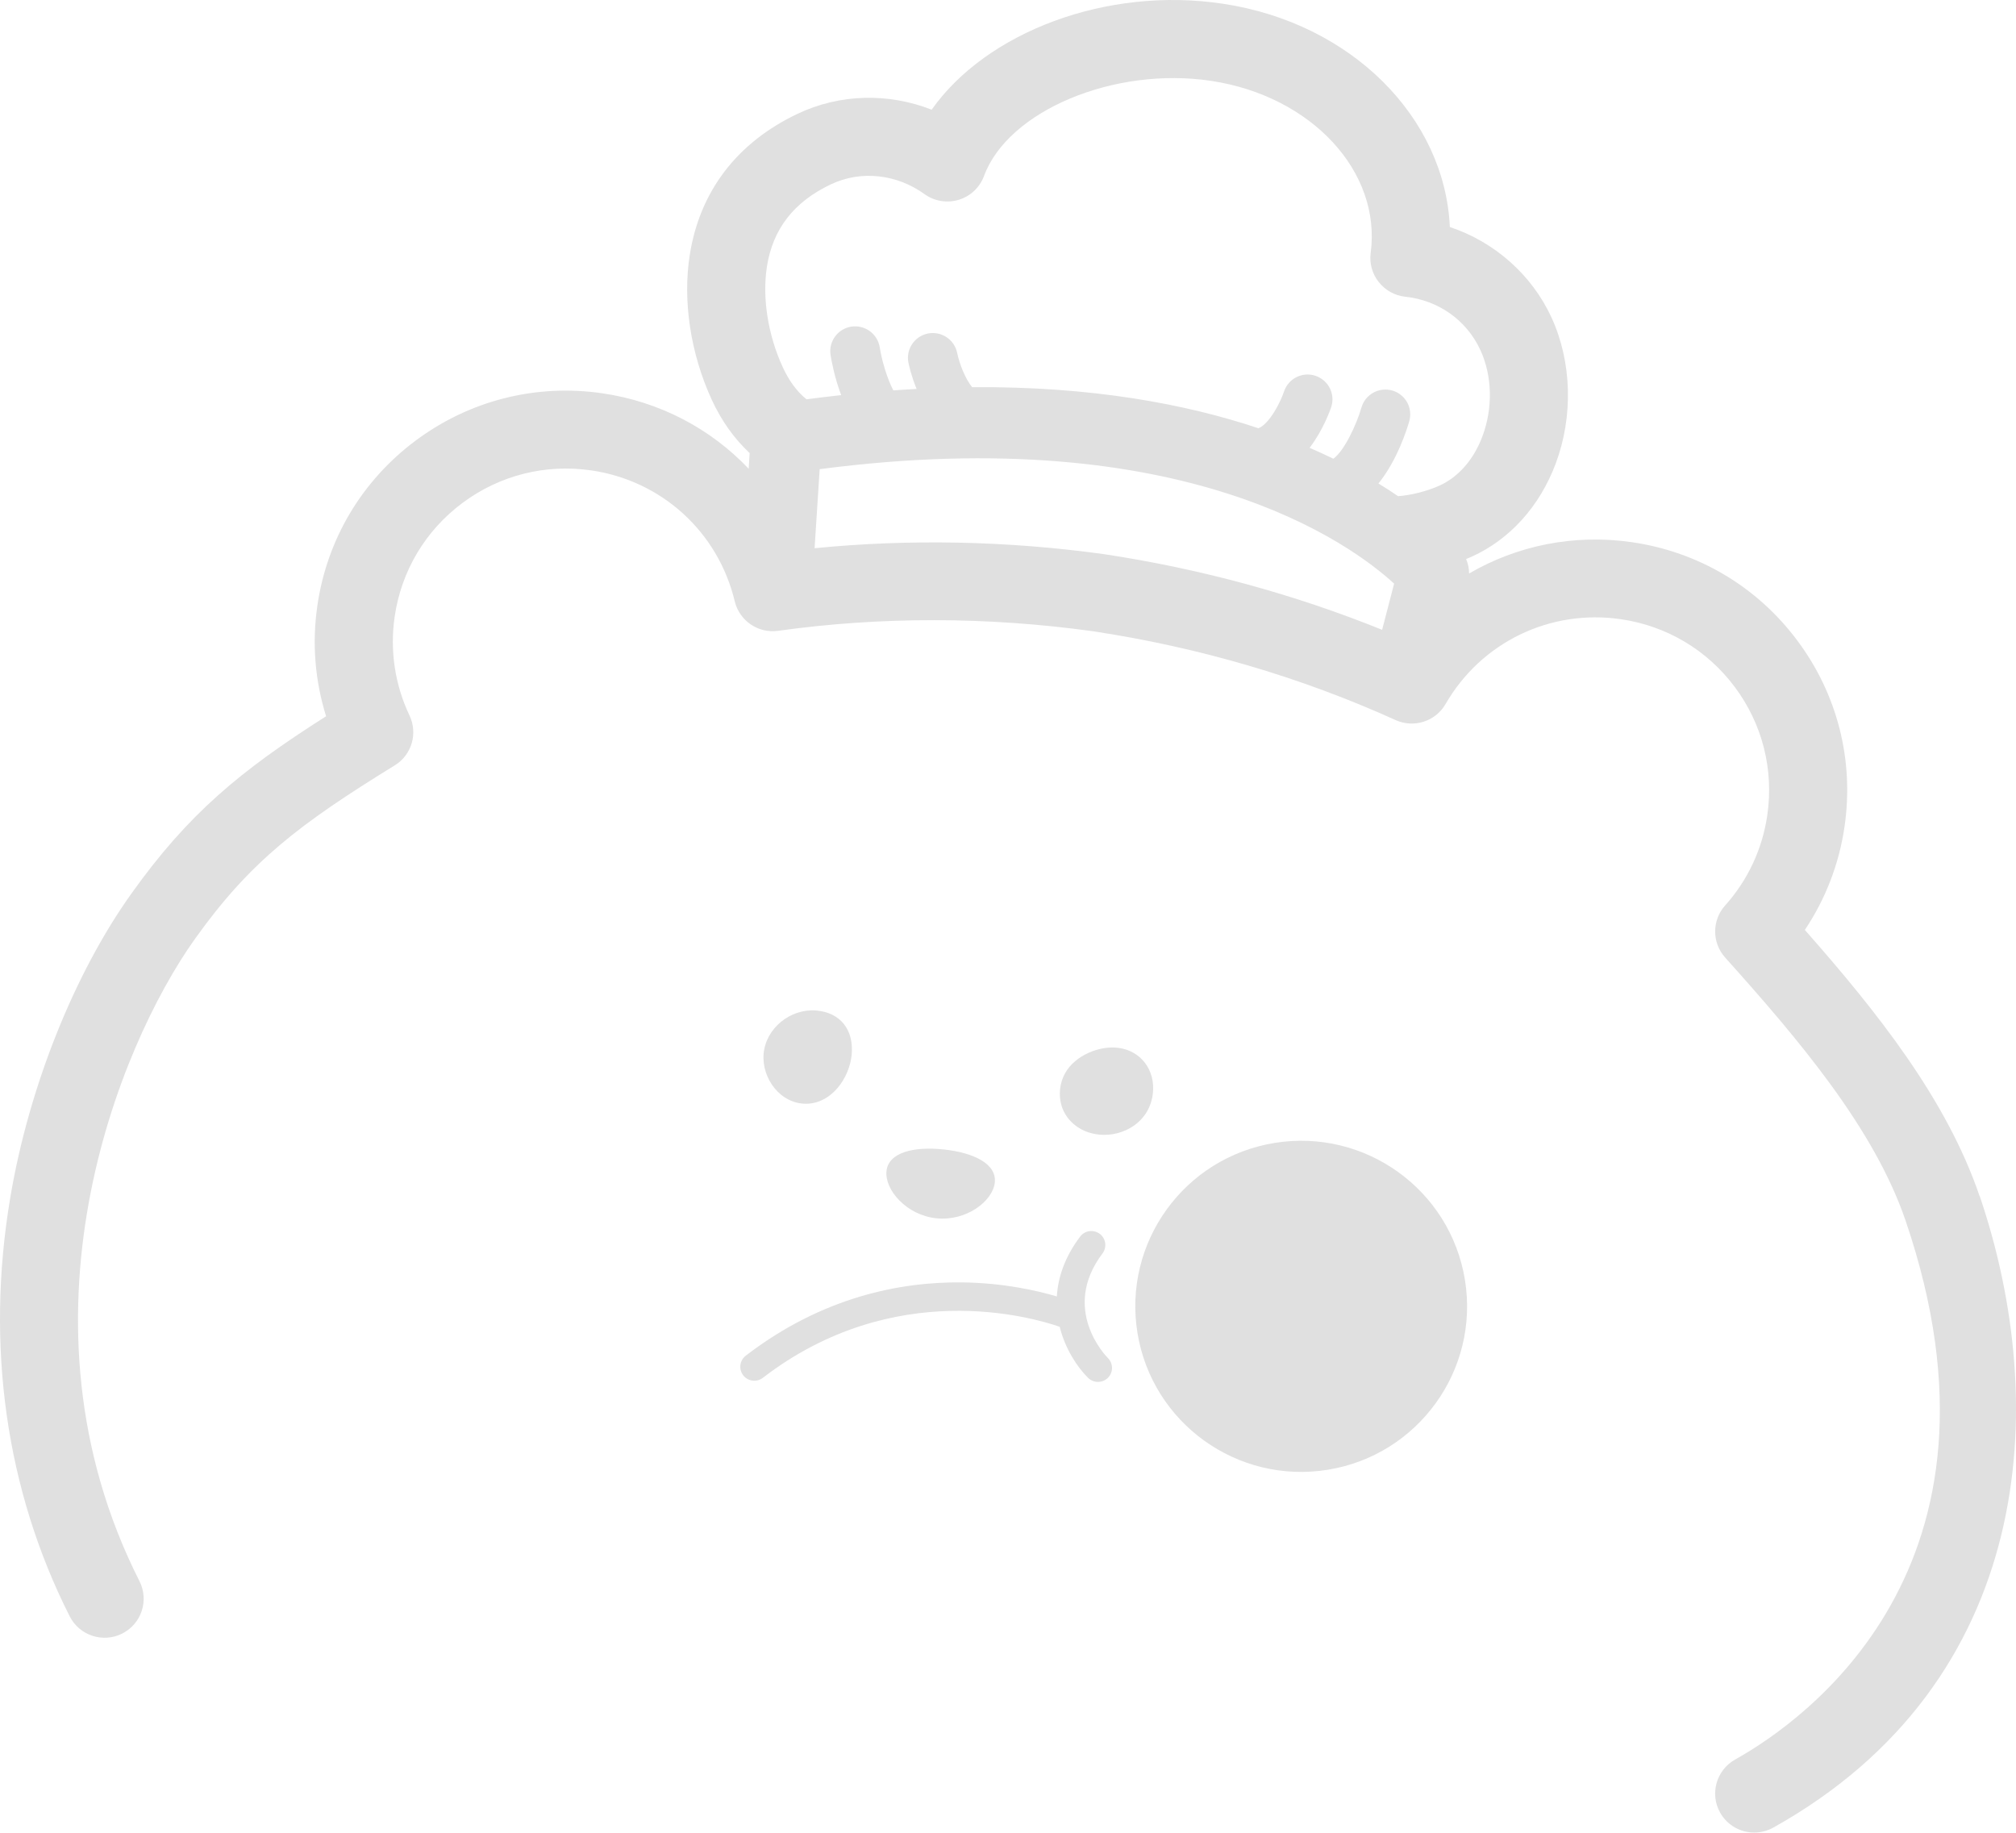
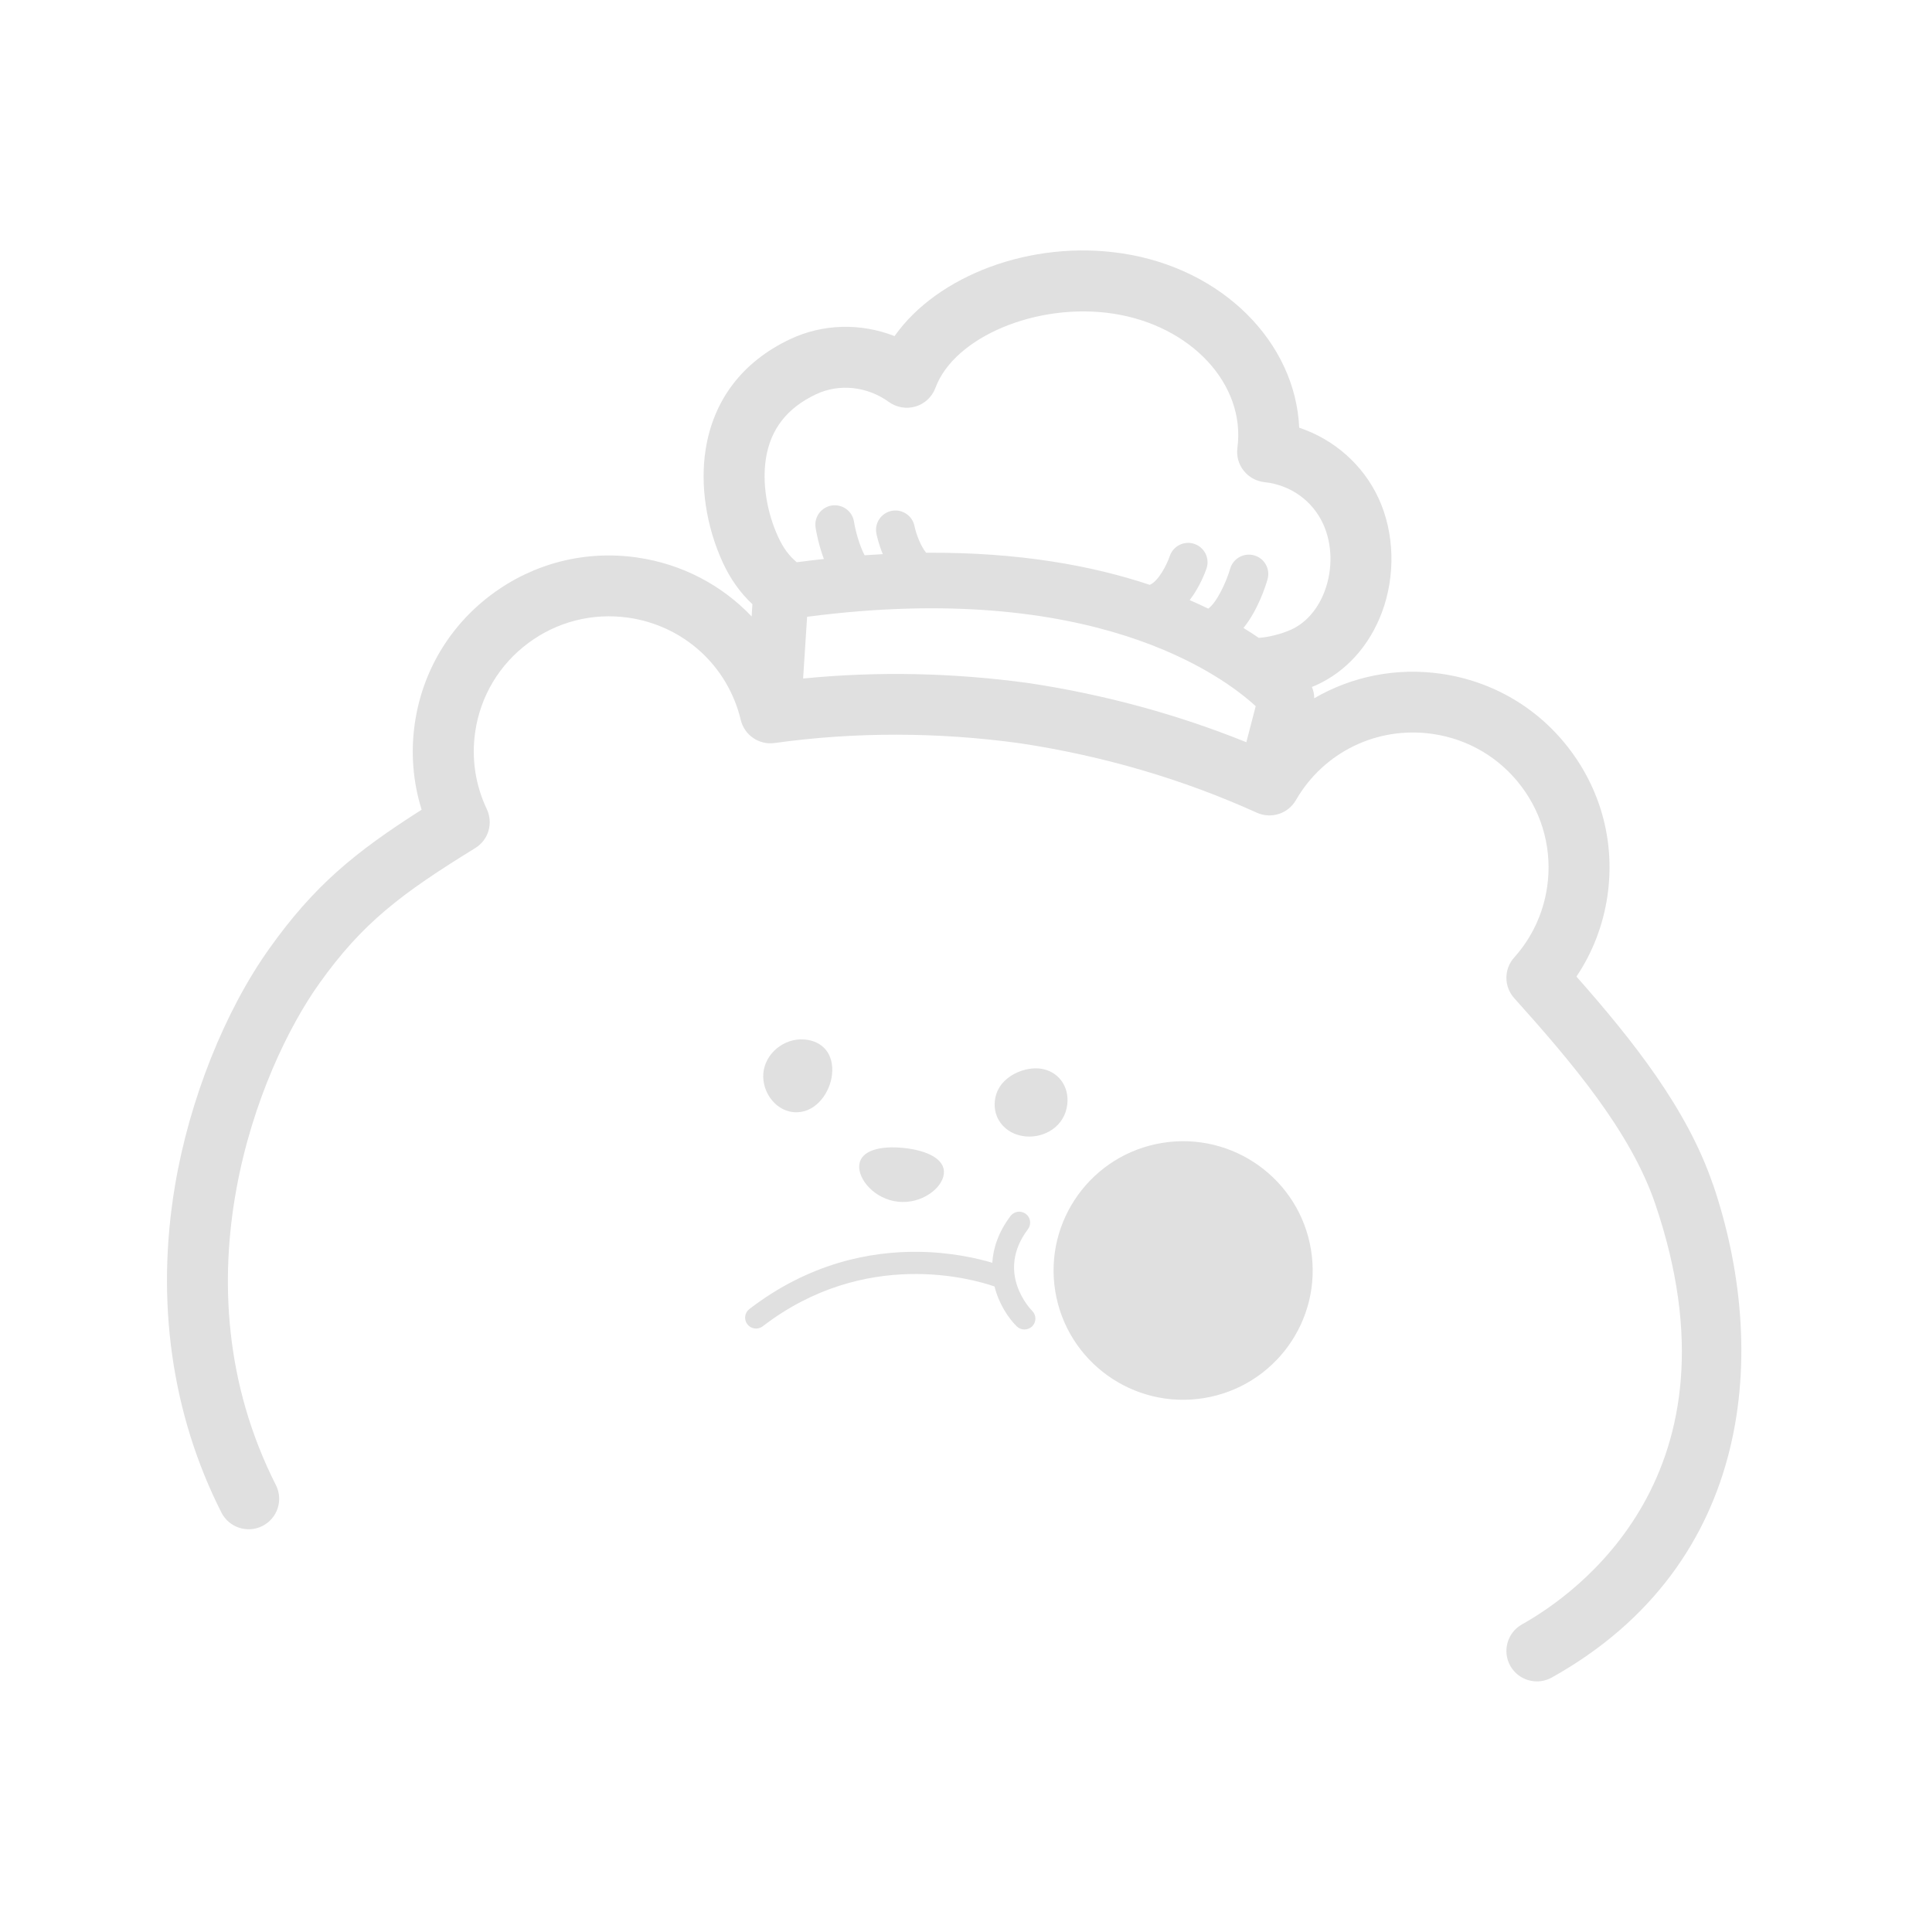
- <svg xmlns="http://www.w3.org/2000/svg" width="66" height="60" viewBox="0 0 66 60" fill="none">
-   <path d="M64.808 39.157C63.731 35.991 61.45 33.12 59.087 30.443C59.766 29.431 60.21 28.278 60.387 27.057C60.703 24.884 60.152 22.721 58.835 20.962C57.519 19.202 55.596 18.063 53.421 17.749C51.526 17.475 49.663 17.861 48.095 18.775C48.095 18.613 48.062 18.45 47.997 18.302C48.06 18.276 48.123 18.251 48.183 18.223C49.432 17.657 50.409 16.573 50.932 15.173C51.511 13.625 51.458 11.838 50.793 10.394C50.144 8.985 48.921 7.917 47.465 7.432C47.304 3.855 44.258 0.759 40.041 0.123C36.224 -0.455 32.289 1.054 30.501 3.591C29.084 3.036 27.496 3.068 26.112 3.725C24.131 4.665 22.91 6.26 22.582 8.342C22.344 9.848 22.607 11.575 23.3 13.084C23.619 13.776 24.035 14.358 24.542 14.832L24.51 15.345C23.268 14.036 21.598 13.147 19.716 12.875C17.539 12.559 15.372 13.11 13.609 14.423C11.846 15.737 10.704 17.657 10.39 19.827C10.211 21.05 10.311 22.282 10.676 23.448C7.862 25.235 6.164 26.641 4.297 29.26C2.422 31.889 0.941 35.608 0.336 39.208C-0.478 44.05 0.194 48.789 2.282 52.914C2.601 53.543 3.371 53.796 4.001 53.478C4.631 53.16 4.885 52.392 4.566 51.763C0.24 43.216 3.862 34.273 6.38 30.74C8.195 28.197 9.795 26.983 12.923 25.056C13.479 24.715 13.686 24.012 13.406 23.422C12.927 22.412 12.76 21.296 12.92 20.191C13.137 18.694 13.925 17.371 15.139 16.466C16.353 15.561 17.849 15.182 19.349 15.398C21.663 15.732 23.51 17.415 24.054 19.685C24.207 20.323 24.824 20.744 25.475 20.651C28.84 20.182 32.315 20.186 35.782 20.665C39.257 21.192 42.59 22.169 45.688 23.573C46.288 23.845 46.997 23.617 47.325 23.048C48.493 21.024 50.744 19.936 53.056 20.27C54.556 20.486 55.882 21.273 56.789 22.484C57.696 23.696 58.075 25.188 57.858 26.686C57.698 27.79 57.221 28.814 56.477 29.643C56.042 30.128 56.042 30.861 56.477 31.346C58.903 34.05 61.359 36.945 62.389 39.971C66.24 51.282 59.089 56.326 56.805 57.602C56.189 57.948 55.968 58.726 56.314 59.341C56.549 59.759 56.984 59.993 57.431 59.993C57.642 59.993 57.856 59.94 58.054 59.831C66.599 55.054 67.147 46.016 64.81 39.15L64.808 39.157ZM25.105 8.739C25.3 7.495 25.989 6.608 27.205 6.033C28.177 5.571 29.349 5.694 30.264 6.353C30.587 6.587 31.003 6.657 31.387 6.541C31.771 6.425 32.075 6.137 32.215 5.761C33.003 3.623 36.48 2.168 39.655 2.648C42.937 3.145 45.227 5.617 44.874 8.277C44.827 8.618 44.923 8.964 45.137 9.233C45.351 9.503 45.662 9.677 46.007 9.714C47.095 9.83 48.016 10.484 48.467 11.464C48.853 12.304 48.879 13.358 48.532 14.284C48.248 15.043 47.748 15.616 47.123 15.899C46.73 16.078 46.179 16.217 45.769 16.243C45.572 16.106 45.358 15.967 45.127 15.828C45.744 15.069 46.065 14.043 46.137 13.787C46.26 13.355 46.011 12.908 45.579 12.784C45.146 12.662 44.697 12.91 44.572 13.339C44.409 13.903 44.006 14.767 43.651 15.017C43.404 14.897 43.144 14.778 42.874 14.66C43.32 14.077 43.544 13.434 43.581 13.328C43.723 12.901 43.49 12.443 43.064 12.302C42.636 12.16 42.178 12.392 42.036 12.819C41.922 13.165 41.56 13.873 41.202 14.019C41.202 14.019 41.199 14.019 41.197 14.019C38.827 13.228 35.745 12.645 31.826 12.675C31.591 12.388 31.403 11.884 31.336 11.554C31.247 11.116 30.819 10.832 30.38 10.918C29.938 11.007 29.652 11.434 29.74 11.872C29.756 11.951 29.833 12.309 30.008 12.733C29.756 12.747 29.503 12.761 29.245 12.78C29.035 12.374 28.866 11.787 28.801 11.371C28.731 10.928 28.315 10.626 27.87 10.693C27.426 10.763 27.122 11.178 27.191 11.622C27.219 11.8 27.317 12.344 27.538 12.935C27.166 12.977 26.789 13.021 26.403 13.072C26.082 12.81 25.831 12.466 25.624 12.016C25.142 10.969 24.949 9.744 25.107 8.737L25.105 8.739ZM26.668 17.949L26.835 15.359C38.797 13.794 44.237 17.817 45.641 19.107L45.248 20.618C42.367 19.455 39.318 18.622 36.148 18.142C32.959 17.703 29.78 17.64 26.668 17.947V17.949Z" fill="#E0E0E0" />
-   <path d="M35.511 37.024C35.664 37.089 35.827 37.128 35.99 37.145C36.785 37.219 37.641 36.729 37.743 35.791C37.827 35.03 37.35 34.401 36.618 34.304C36.008 34.222 35.206 34.54 34.873 35.127C34.694 35.443 34.648 35.84 34.75 36.186C34.864 36.578 35.162 36.875 35.511 37.024Z" fill="#E0E0E0" />
-   <path d="M27.88 34.545C27.966 33.712 27.508 33.141 26.71 33.08C25.863 33.018 25.073 33.67 25 34.494C24.928 35.311 25.563 36.16 26.424 36.133C27.235 36.107 27.803 35.292 27.88 34.545Z" fill="#E0E0E0" />
-   <path d="M35.624 45.109C35.278 44.768 34.876 44.173 34.692 43.435C33.796 43.124 29.27 41.804 24.973 45.107C24.773 45.26 24.484 45.223 24.331 45.023C24.177 44.823 24.214 44.536 24.414 44.382C26.928 42.451 29.485 41.962 31.48 41.982C32.855 41.996 33.957 42.252 34.599 42.442C34.636 41.827 34.852 41.158 35.362 40.483C35.438 40.381 35.55 40.321 35.666 40.304C35.78 40.288 35.901 40.318 36.004 40.392C36.206 40.543 36.245 40.831 36.094 41.033C34.715 42.86 36.206 44.394 36.271 44.459C36.45 44.638 36.45 44.925 36.273 45.104C36.094 45.283 35.806 45.285 35.624 45.109Z" fill="#E0E0E0" />
-   <path d="M32.568 38.709C32.631 38.096 31.868 37.732 30.889 37.629C29.91 37.527 29.087 37.727 29.022 38.337C28.957 38.948 29.673 39.781 30.652 39.883C31.631 39.988 32.506 39.322 32.568 38.709Z" fill="#E0E0E0" />
-   <path d="M43.469 48.116C46.429 47.636 48.44 44.852 47.959 41.898C47.478 38.943 44.689 36.937 41.728 37.416C38.768 37.896 36.758 40.68 37.238 43.634C37.719 46.589 40.508 48.595 43.469 48.116Z" fill="#E0E0E0" />
+ <svg xmlns="http://www.w3.org/2000/svg" width="80" height="81" viewBox="0 0 80 81" fill="none">
+   <path d="M71.808 49.657C70.731 46.491 68.45 43.62 66.087 40.943C66.766 39.931 67.21 38.778 67.387 37.557C67.703 35.384 67.152 33.221 65.835 31.462C64.519 29.702 62.596 28.563 60.421 28.249C58.526 27.975 56.663 28.361 55.095 29.275C55.095 29.113 55.062 28.95 54.997 28.802C55.06 28.776 55.123 28.751 55.183 28.723C56.432 28.157 57.409 27.073 57.932 25.673C58.511 24.125 58.458 22.337 57.793 20.894C57.144 19.485 55.921 18.417 54.465 17.932C54.304 14.355 51.258 11.259 47.041 10.623C43.224 10.045 39.289 11.554 37.501 14.091C36.084 13.536 34.496 13.569 33.112 14.225C31.131 15.165 29.91 16.76 29.582 18.842C29.344 20.348 29.607 22.075 30.3 23.584C30.619 24.276 31.035 24.858 31.542 25.332L31.51 25.845C30.268 24.536 28.598 23.647 26.716 23.375C24.539 23.059 22.372 23.61 20.609 24.923C18.846 26.237 17.704 28.157 17.39 30.327C17.211 31.55 17.311 32.782 17.676 33.948C14.862 35.735 13.164 37.141 11.297 39.76C9.422 42.389 7.941 46.108 7.336 49.708C6.522 54.55 7.194 59.289 9.282 63.414C9.601 64.043 10.371 64.296 11.001 63.978C11.632 63.66 11.885 62.892 11.566 62.263C7.24 53.716 10.862 44.773 13.38 41.24C15.194 38.697 16.795 37.483 19.923 35.556C20.479 35.215 20.686 34.512 20.407 33.922C19.927 32.912 19.76 31.796 19.92 30.691C20.137 29.194 20.925 27.871 22.139 26.966C23.353 26.061 24.849 25.682 26.349 25.898C28.663 26.232 30.51 27.915 31.054 30.185C31.207 30.823 31.824 31.244 32.475 31.151C35.84 30.682 39.315 30.686 42.782 31.165C46.257 31.692 49.59 32.669 52.688 34.073C53.288 34.344 53.997 34.117 54.325 33.548C55.493 31.524 57.744 30.436 60.056 30.77C61.556 30.986 62.882 31.773 63.789 32.984C64.696 34.196 65.075 35.688 64.859 37.185C64.698 38.29 64.221 39.314 63.477 40.143C63.042 40.628 63.042 41.361 63.477 41.846C65.903 44.55 68.359 47.445 69.389 50.471C73.24 61.782 66.089 66.826 63.805 68.102C63.189 68.448 62.968 69.226 63.314 69.841C63.549 70.259 63.984 70.493 64.431 70.493C64.642 70.493 64.856 70.44 65.054 70.331C73.599 65.554 74.147 56.516 71.81 49.65L71.808 49.657ZM32.105 19.239C32.3 17.995 32.989 17.108 34.205 16.532C35.177 16.071 36.349 16.194 37.264 16.853C37.587 17.087 38.003 17.157 38.387 17.041C38.771 16.925 39.075 16.637 39.215 16.261C40.003 14.123 43.48 12.668 46.655 13.148C49.937 13.645 52.227 16.117 51.874 18.777C51.827 19.118 51.923 19.464 52.137 19.733C52.351 20.003 52.662 20.177 53.007 20.214C54.095 20.33 55.016 20.984 55.467 21.964C55.853 22.804 55.879 23.858 55.532 24.784C55.248 25.543 54.748 26.116 54.123 26.399C53.73 26.578 53.179 26.717 52.769 26.743C52.572 26.606 52.358 26.467 52.127 26.328C52.744 25.569 53.065 24.543 53.137 24.287C53.26 23.855 53.011 23.408 52.579 23.285C52.146 23.162 51.697 23.41 51.572 23.839C51.409 24.403 51.006 25.267 50.651 25.517C50.404 25.397 50.144 25.278 49.874 25.16C50.32 24.577 50.544 23.934 50.581 23.828C50.723 23.401 50.49 22.943 50.064 22.802C49.636 22.66 49.178 22.892 49.036 23.319C48.922 23.665 48.56 24.373 48.202 24.519C48.202 24.519 48.199 24.519 48.197 24.519C45.827 23.728 42.745 23.145 38.826 23.175C38.592 22.888 38.403 22.384 38.336 22.054C38.247 21.616 37.819 21.332 37.38 21.418C36.938 21.507 36.652 21.934 36.74 22.372C36.757 22.451 36.833 22.809 37.008 23.233C36.757 23.247 36.503 23.261 36.245 23.28C36.035 22.874 35.866 22.287 35.801 21.871C35.731 21.428 35.315 21.126 34.87 21.193C34.426 21.263 34.121 21.678 34.191 22.122C34.219 22.3 34.317 22.843 34.538 23.435C34.166 23.477 33.789 23.521 33.403 23.572C33.082 23.31 32.831 22.966 32.624 22.516C32.142 21.469 31.949 20.244 32.107 19.237L32.105 19.239ZM33.668 28.449L33.835 25.859C45.797 24.294 51.237 28.317 52.641 29.607L52.248 31.118C49.367 29.955 46.318 29.122 43.148 28.642C39.959 28.203 36.78 28.14 33.668 28.447V28.449Z" fill="#E0E0E0" />
+   <path d="M42.511 47.524C42.664 47.589 42.827 47.628 42.99 47.644C43.785 47.719 44.641 47.229 44.743 46.291C44.827 45.53 44.35 44.901 43.618 44.803C43.008 44.722 42.206 45.04 41.873 45.627C41.694 45.943 41.648 46.34 41.75 46.686C41.864 47.078 42.162 47.375 42.511 47.524Z" fill="#E0E0E0" />
+   <path d="M34.88 45.045C34.966 44.211 34.508 43.64 33.71 43.58C32.863 43.517 32.073 44.17 32.001 44.994C31.928 45.811 32.563 46.66 33.424 46.632C34.236 46.607 34.803 45.792 34.88 45.045Z" fill="#E0E0E0" />
+   <path d="M42.624 55.609C42.278 55.268 41.876 54.674 41.692 53.936C40.796 53.625 36.27 52.304 31.973 55.607C31.773 55.76 31.484 55.723 31.331 55.523C31.177 55.324 31.214 55.036 31.414 54.883C33.928 52.952 36.484 52.462 38.48 52.483C39.855 52.497 40.957 52.752 41.599 52.942C41.636 52.327 41.852 51.659 42.362 50.983C42.438 50.881 42.55 50.821 42.666 50.804C42.78 50.788 42.901 50.818 43.004 50.893C43.206 51.044 43.245 51.331 43.094 51.533C41.715 53.36 43.206 54.894 43.271 54.959C43.45 55.138 43.45 55.426 43.273 55.605C43.094 55.783 42.806 55.785 42.624 55.609Z" fill="#E0E0E0" />
+   <path d="M39.568 49.209C39.631 48.596 38.868 48.232 37.889 48.129C36.91 48.027 36.087 48.227 36.022 48.837C35.957 49.448 36.673 50.281 37.652 50.383C38.631 50.488 39.506 49.822 39.568 49.209Z" fill="#E0E0E0" />
+   <path d="M50.469 58.616C53.429 58.136 55.44 55.352 54.959 52.398C54.478 49.443 51.689 47.437 48.728 47.916C45.768 48.396 43.758 51.18 44.238 54.135C44.719 57.089 47.508 59.096 50.469 58.616Z" fill="#E0E0E0" />
</svg>
